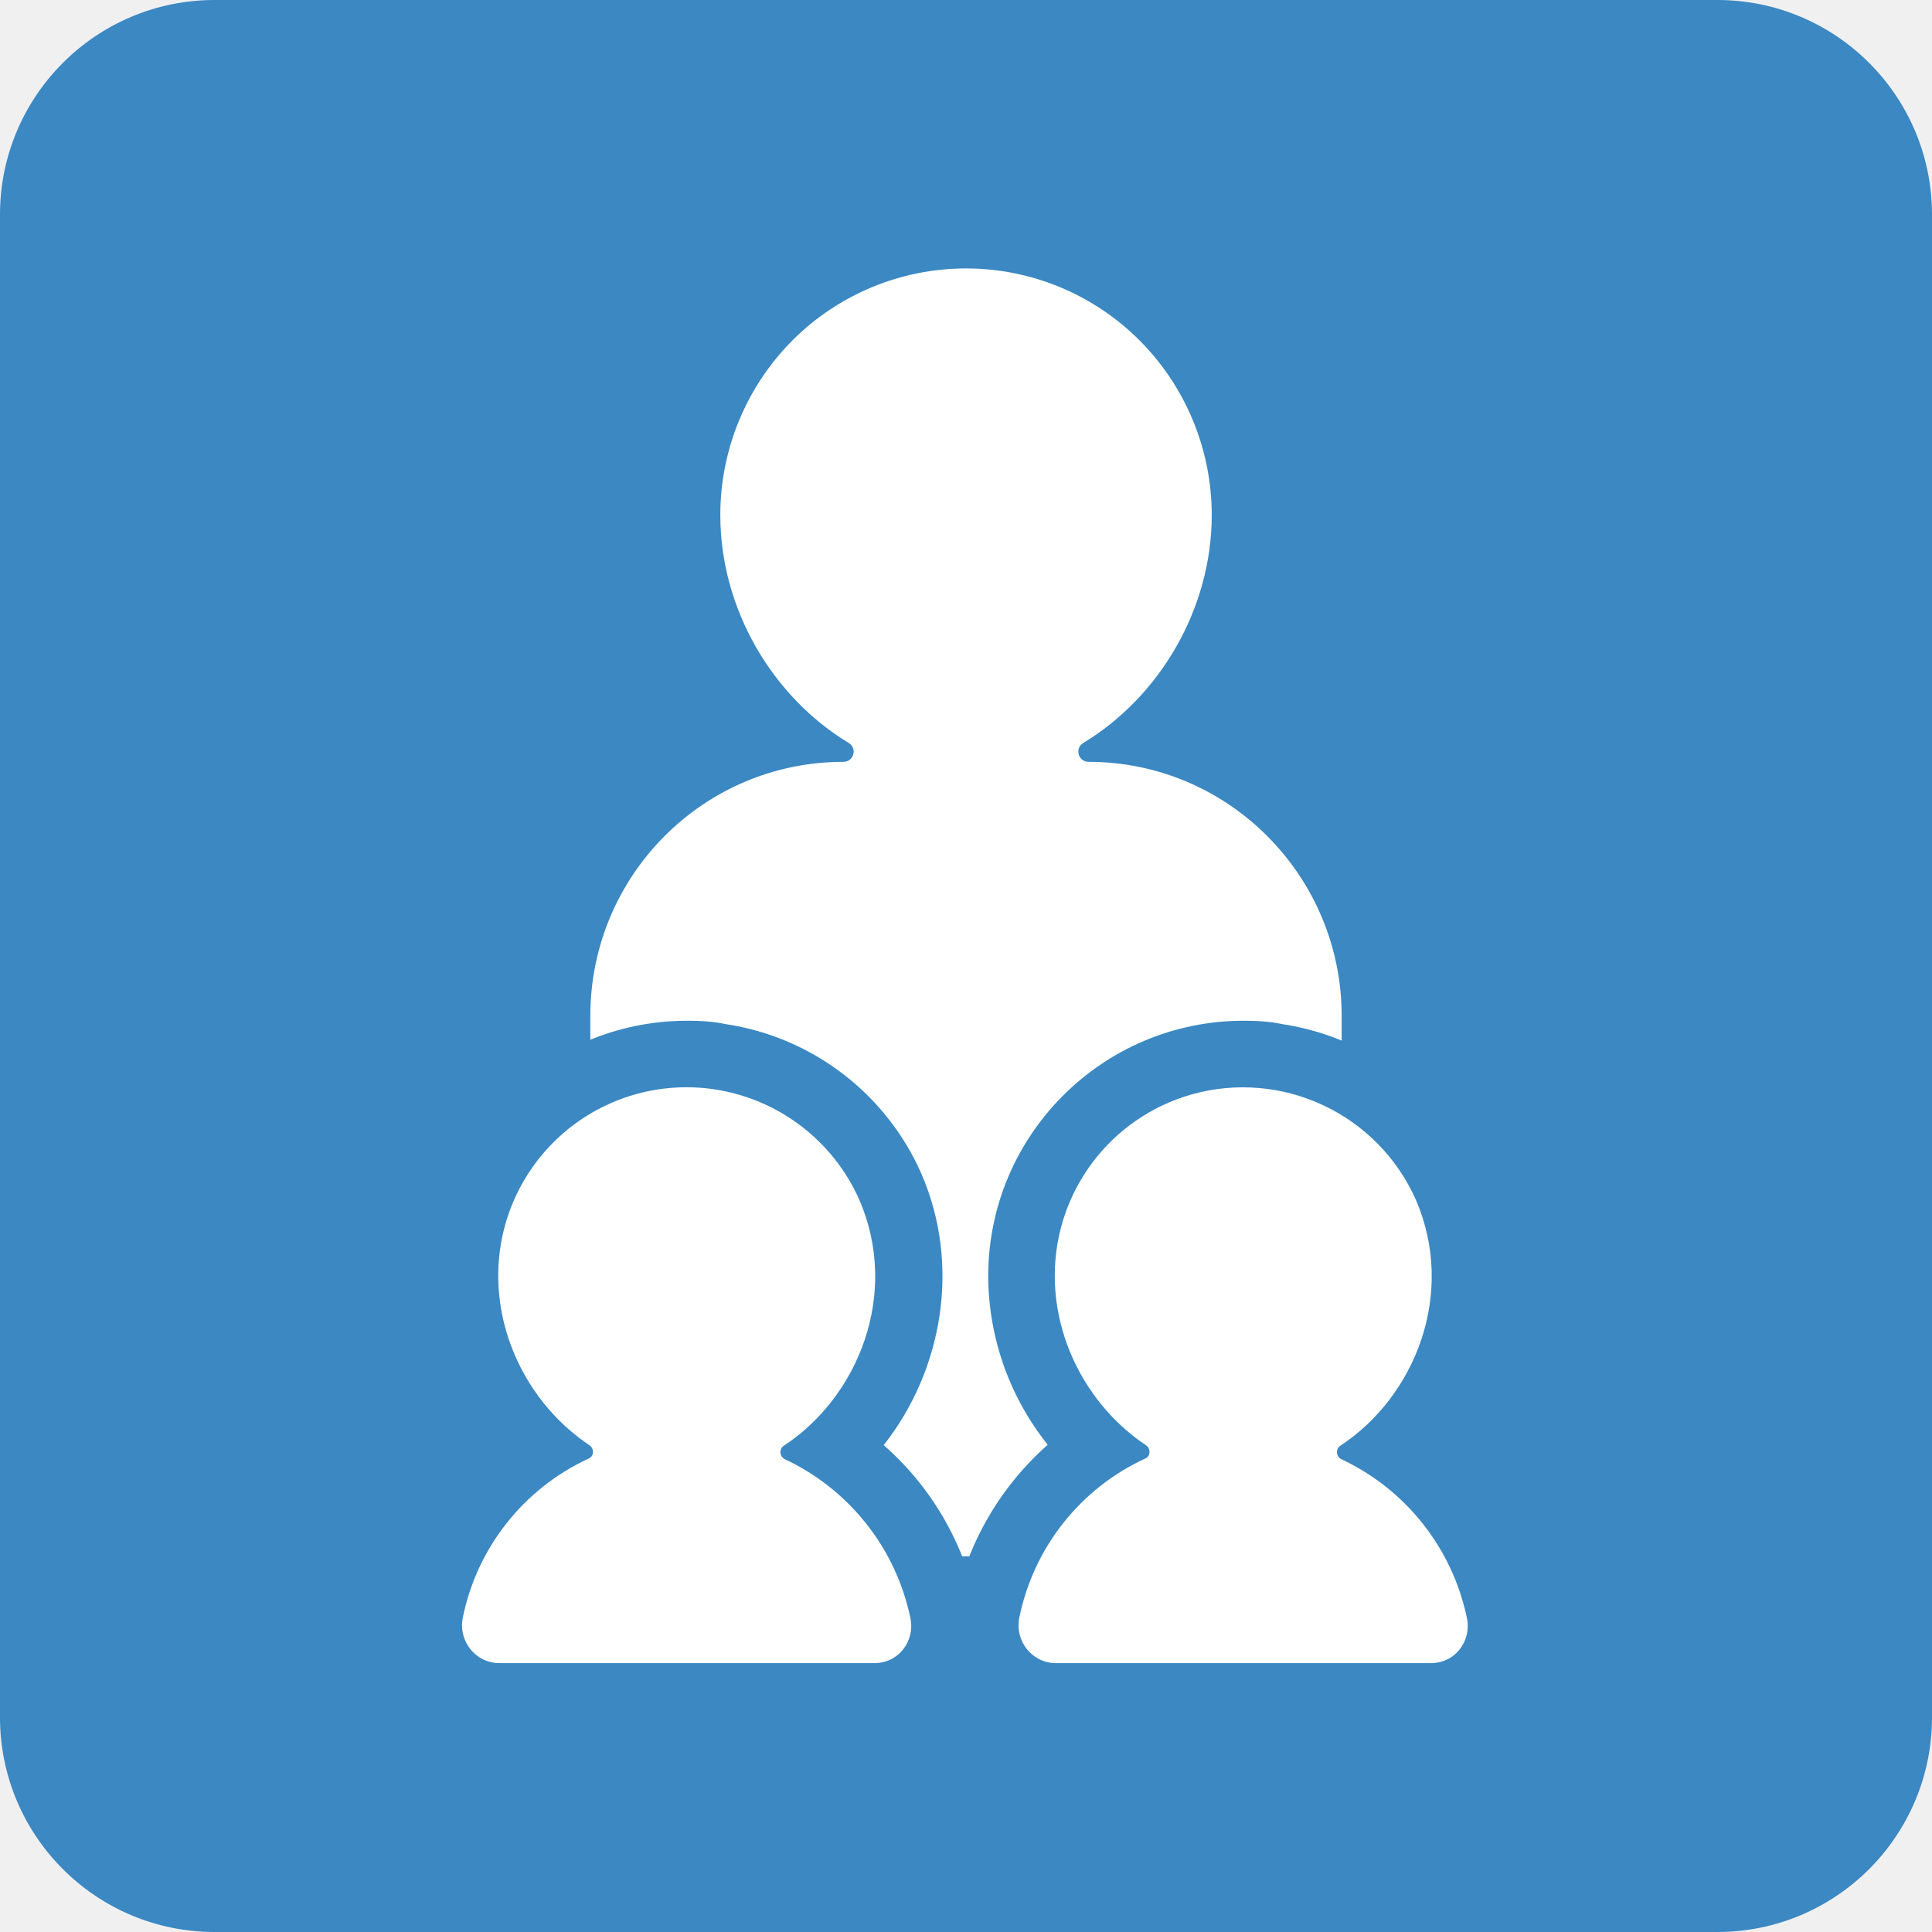
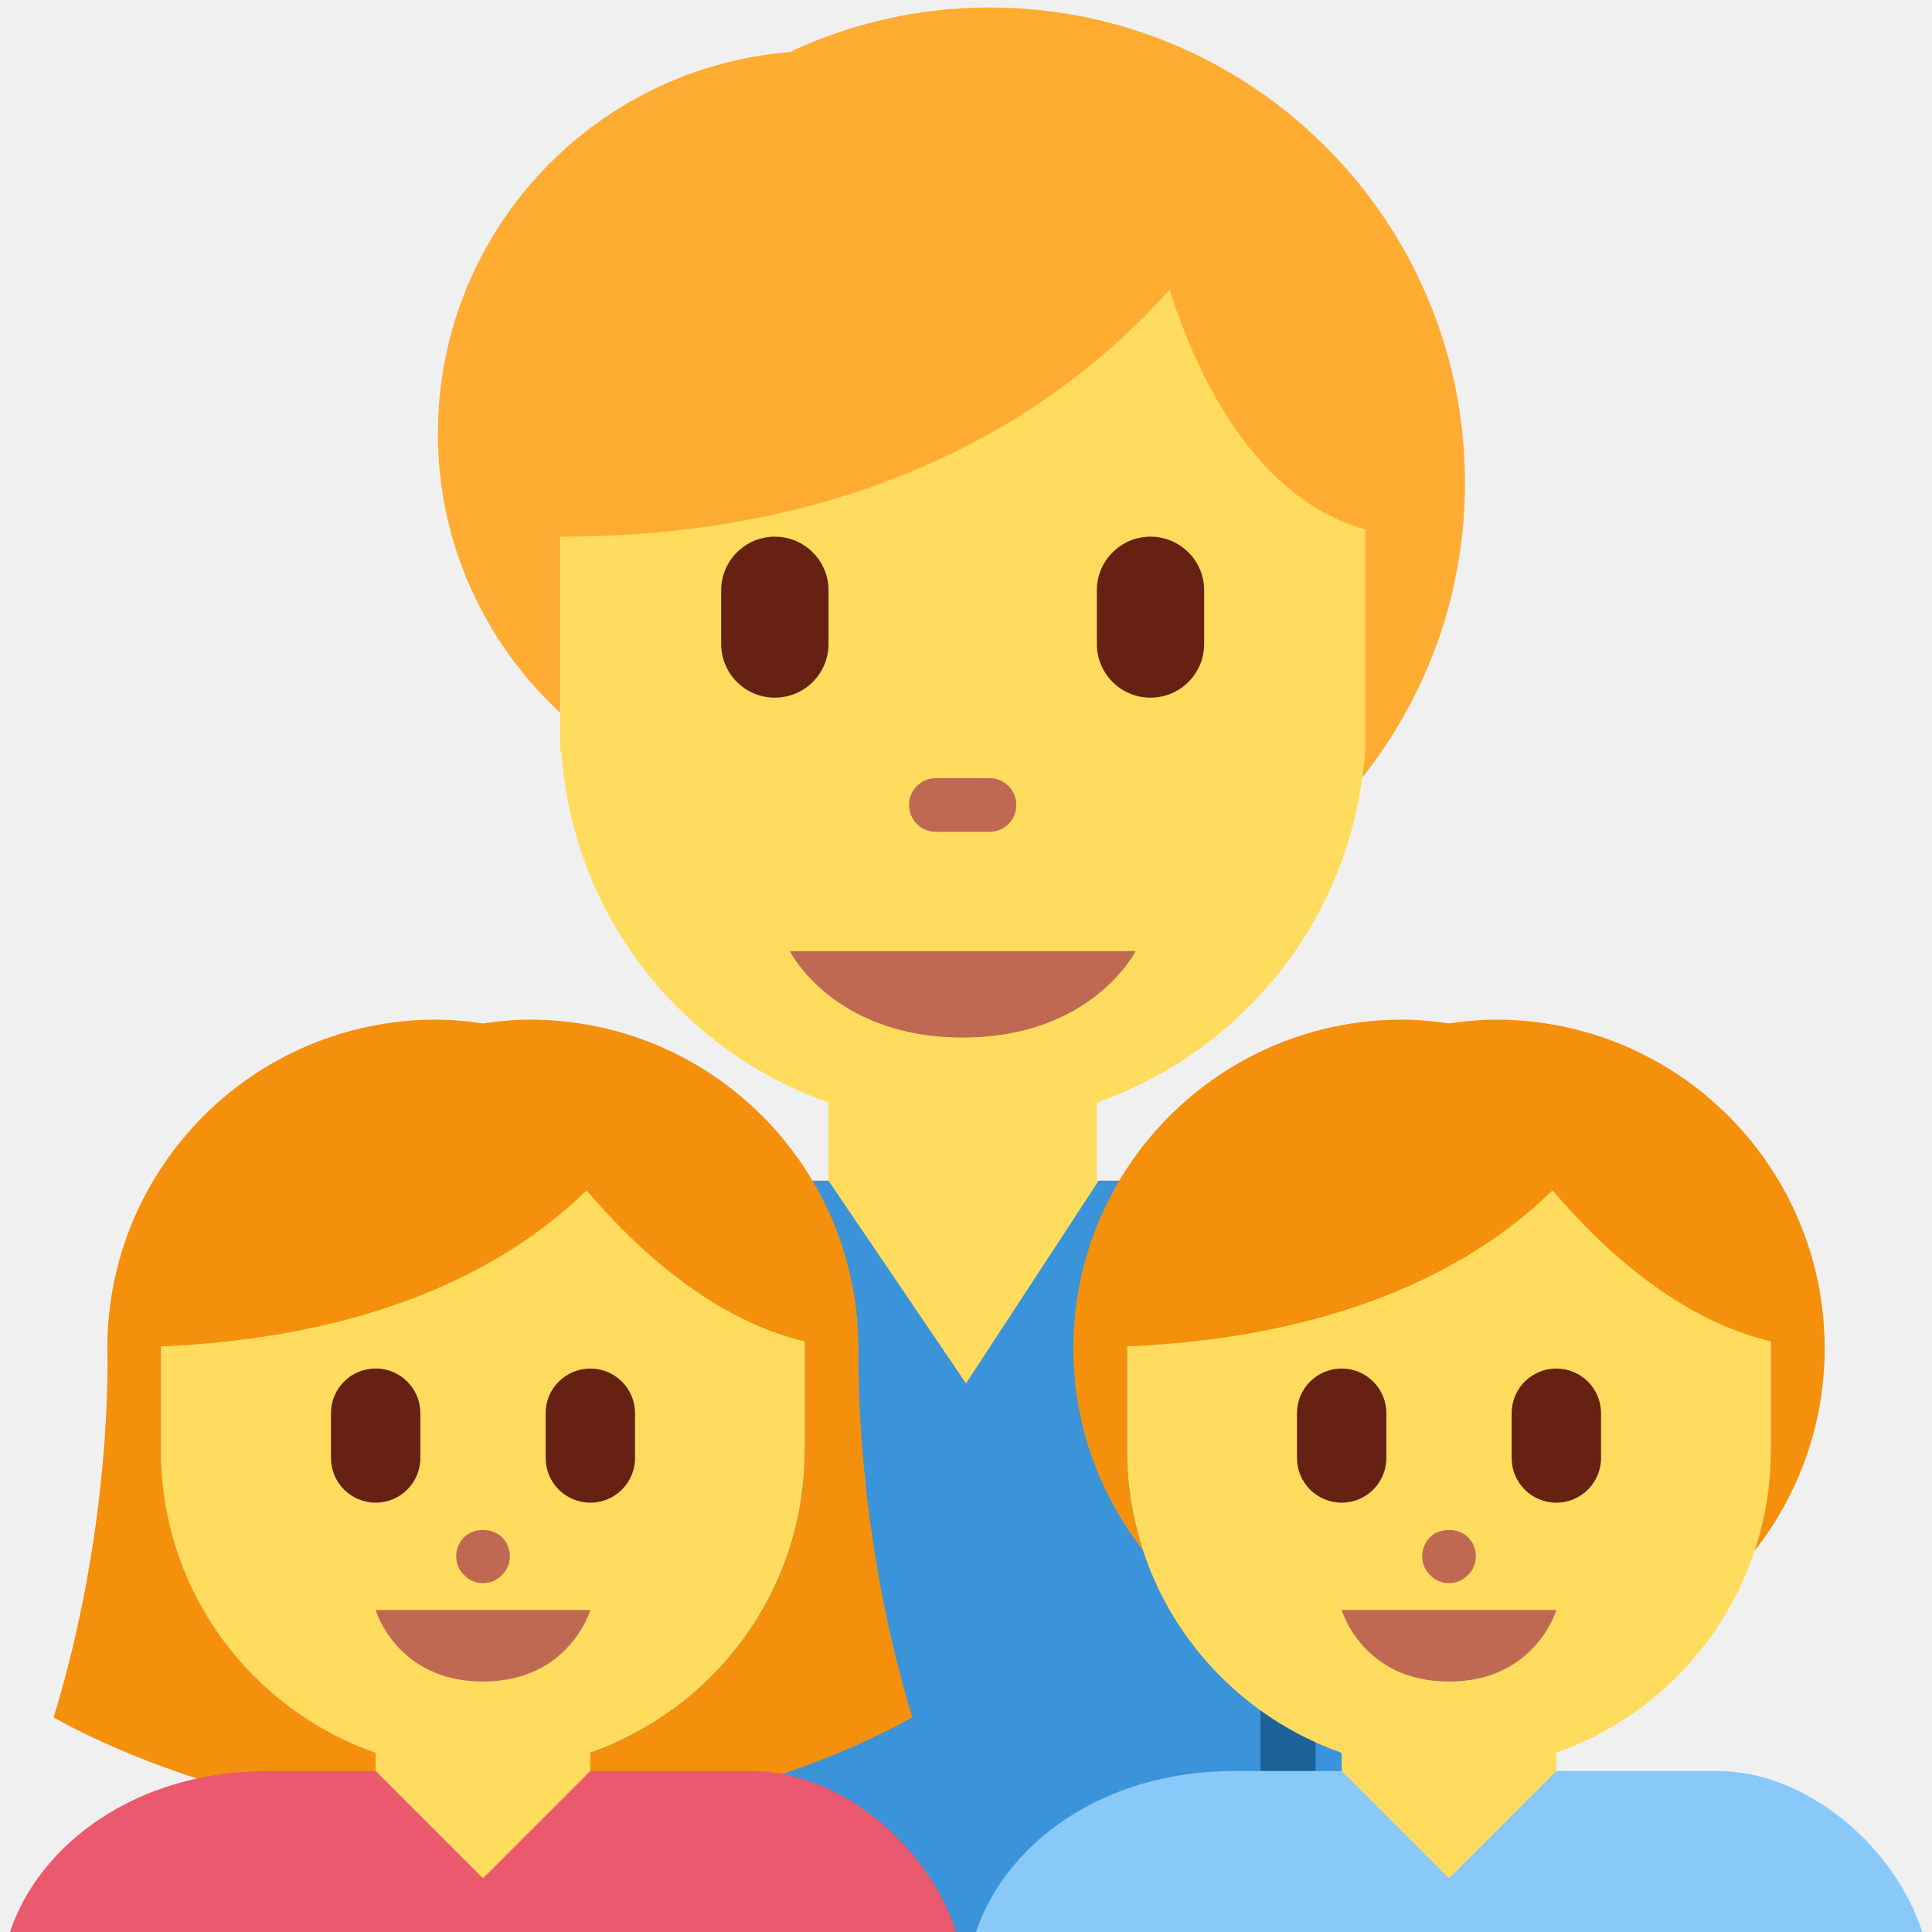
<svg xmlns="http://www.w3.org/2000/svg" viewBox="0 0 36 36">
-   <path fill="#3B88C3" d="M36 32c0 2.209-1.791 4-4 4H4c-2.209 0-4-1.791-4-4V4c0-2.209 1.791-4 4-4h28c2.209 0 4 1.791 4 4v28z" />
-   <path fill="#FFF" d="M20.285 14.196c-.196 0-.264-.255-.098-.353 1.425-.863 2.392-2.5 2.392-4.245 0-1.22-.483-2.389-1.341-3.251a4.57 4.57 0 0 0-6.476 0 4.608 4.608 0 0 0-1.34 3.251c0 1.745.966 3.382 2.391 4.245.166.098.098.353-.098.353-2.606 0-4.715 2.118-4.715 4.735v9.343c0 .402.322.726.723.726h12.554c.4 0 .723-.323.723-.726v-9.343c0-2.608-2.109-4.735-4.715-4.735Z" />
-   <path fill="#3B88C3" d="M8.044 23.78a4.761 4.761 0 0 1 4.76-4.76c.224 0 .472.01.725.064a4.758 4.758 0 0 1 3.644 2.796v.001c.727 1.684.402 3.64-.707 5.047a5.393 5.393 0 0 1 1.733 2.982 1.945 1.945 0 0 1-1.905 2.34h-6.97c-.581 0-1.133-.25-1.503-.711a1.932 1.932 0 0 1-.402-1.627v-.001a5.467 5.467 0 0 1 1.734-2.99 5.065 5.065 0 0 1-1.109-3.141Z" />
-   <path fill="#FFF" d="M16.964 30.15a4.221 4.221 0 0 0-2.34-2.96c-.1-.05-.11-.19-.02-.25 1.4-.92 2.16-2.84 1.41-4.58a3.529 3.529 0 0 0-2.69-2.06 3.508 3.508 0 0 0-4.04 3.47c0 1.28.68 2.48 1.7 3.16.09.06.09.21-.02.25a4.181 4.181 0 0 0-2.34 2.96c-.09.44.24.85.68.85h6.97c.46.01.78-.4.69-.84Z" />
-   <path fill="#3B88C3" d="M18.414 23.78a4.761 4.761 0 0 1 4.76-4.76c.224 0 .472.01.725.064a4.757 4.757 0 0 1 3.644 2.796v.001c.727 1.684.402 3.64-.707 5.047a5.393 5.393 0 0 1 1.733 2.982 1.944 1.944 0 0 1-1.905 2.34h-6.97c-.581 0-1.133-.25-1.503-.711a1.932 1.932 0 0 1-.402-1.627v-.001a5.467 5.467 0 0 1 1.734-2.99 5.065 5.065 0 0 1-1.109-3.141Z" />
-   <path fill="#FFF" d="M27.334 30.15a4.22 4.22 0 0 0-2.34-2.96c-.1-.05-.11-.19-.02-.25 1.4-.92 2.16-2.84 1.41-4.58a3.527 3.527 0 0 0-4.187-1.965 3.508 3.508 0 0 0-2.543 3.375c0 1.28.68 2.48 1.7 3.16.09.06.09.21-.02.25a4.181 4.181 0 0 0-2.34 2.96c-.09.44.24.85.68.85h6.97c.46.01.78-.4.69-.84Z" />
+   <path fill="#FFDC5D" d="M15.438 22v-3h5v3h1.861v6h-9v-6z" />
+   <path fill="#3B93D9" d="M25.472 22h-5L18 25.778 15.438 22H9.472c-1.779 0-1.945 1.193-1.945 2.973V36h20.945V24.973c0-1.973-1-2.973-3-2.973z" />
+   <path fill="#1B6399" d="M23.486 26h1.028v10h-1.028zm-12 0h1.028v10h-1.028z" />
+   <path fill="#FFDC5D" d="M25.438 14V5l-15-1v10h.024c.252 3.89 3.498 6.969 7.476 6.969 3.806 0 6.957-2.822 7.443-6.473.022-.165.046-.329.057-.496z" />
+   <path fill="#FFAC33" d="M25.381 14.495c1.197-1.511 1.917-3.418 1.917-5.495 0-4.893-3.967-8.861-8.861-8.861-1.328 0-2.582.301-3.713.825.11-.007.379-.013.517-.017-3.916.032-7.082 3.213-7.082 7.137 0 2.058.884 3.898 2.278 5.199V10c6.07 0 9.549-2.576 11.356-4.603.491 1.542 1.565 3.883 3.644 4.466V14c-.01.167-.034.331-.056.495z" />
+   <path fill="#BF6952" d="M21.16 17.723h-6.444s.805 1.61 3.222 1.61 3.222-1.61 3.222-1.61zM18.438 15.5h-1c-.276 0-.5-.224-.5-.5s.224-.5.5-.5h1c.276 0 .5.224.5.5s-.224.5-.5.5z" />
+   <path fill="#662113" d="M14.438 13c-.552 0-1-.448-1-1v-1c0-.552.448-1 1-1s1 .448 1 1v1c0 .552-.448 1-1 1zm7 0c-.552 0-1-.448-1-1v-1c0-.552.448-1 1-1s1 .448 1 1v1c0 .552-.448 1-1 1z" />
+   <path fill="#FFDC5D" d="M29 34v-3h-4v3h-1v2h6v-2z" />
+   <path fill="#88C9F9" d="M25 33h-2c-2.493 0-4.276 1.385-4.814 3h17.632c-.518-1.602-2.159-3-3.818-3h-3l-.466.466L27 35l-2-2z" />
+   <path fill="#FFDC5D" d="M32.995 27.04l-.002-.04H33v-4.286l-4.286-.857-7.714.857V27h.002l-.002.04c0 .644.106 1.263.296 1.844.782 2.388 3.037 4.116 5.701 4.116 2.659 0 4.911-1.722 5.697-4.103.193-.585.301-1.208.301-1.857z" />
+   <path fill="#F4900C" d="M34 25.125C34 21.742 31.258 19 27.875 19c-.298 0-.588.029-.875.07-.287-.041-.577-.07-.875-.07C22.742 19 20 21.742 20 25.125c0 1.418.487 2.721 1.296 3.759-.19-.581-.296-1.2-.296-1.844l.002-.04H21v-1.911c4.172-.181 6.588-1.592 7.929-2.91.91 1.074 2.351 2.414 4.071 2.816V27h-.007l.002.04c0 .649-.108 1.272-.301 1.857.816-1.04 1.306-2.348 1.306-3.772z" />
+   <path fill="#BF6952" d="M29 30h-4s.389 1.333 2 1.333S29 30 29 30zm-2-.5c-.13 0-.26-.05-.35-.15-.1-.09-.15-.22-.15-.35s.05-.26.15-.36c.17-.17.52-.18.71.01.09.09.14.22.14.35s-.05.26-.15.35c-.09.1-.22.15-.35.15z" />
+   <path fill="#662113" d="M29 28c-.461 0-.833-.373-.833-.833v-.833c0-.461.373-.833.833-.833.461 0 .833.373.833.833v.833c0 .46-.372.833-.833.833zm-4 0c-.461 0-.833-.373-.833-.833v-.833c0-.461.373-.833.833-.833.461 0 .833.373.833.833v.833c0 .46-.372.833-.833.833z" />
+   <path fill="#FFDC5D" d="M3 22.714V27h.002L3 27.04C3 30.331 5.685 33 8.997 33s5.997-2.669 5.997-5.96l-.002-.04H15v-4.286l-4.286-.857L3 22.714z" />
+   <path fill="#F4900C" d="M15.997 25.192c0-.023.003-.044.003-.067l-.002-.039L16 25l-.006.006C15.93 21.679 13.218 19 9.875 19c-.298 0-.588.029-.875.07-.287-.041-.577-.07-.875-.07C4.742 19 2 21.742 2 25.125c0 0 .125 3.188-1 6.875 0 0 3.344 2 8 2s8-2 8-2c-.968-3.172-1.01-6.061-1.003-6.808zm-1.002 1.848c0 3.291-2.685 5.96-5.997 5.96C5.685 33 3 30.331 3 27.04l.002-.04H3v-1.911c4.172-.181 6.588-1.592 7.929-2.91.91 1.074 2.351 2.414 4.071 2.816V27h-.007l.002.04z" />
+   <path fill="#FFDC5D" d="M11 34v-3H7v3H6v2h6v-2z" />
+   <path fill="#EA596E" d="M14 33h-3l-2 2-1.41-1.41L7 33H5C2.507 33 .724 34.385.186 36h17.632c-.518-1.602-2.159-3-3.818-3z" />
+   <path fill="#BF6952" d="M11 30H7s.389 1.333 2 1.333S11 30 11 30zm-2-.5c-.13 0-.26-.05-.35-.15-.1-.09-.15-.22-.15-.35s.05-.26.15-.36c.17-.17.52-.18.71.01.09.09.14.22.14.35s-.05.26-.15.35c-.09.1-.22.15-.35.15z" />
+   <path fill="#662113" d="M11 28c-.461 0-.833-.373-.833-.833v-.833c0-.461.373-.833.833-.833.461 0 .833.373.833.833v.833c0 .46-.372.833-.833.833zm-4 0c-.461 0-.833-.373-.833-.833v-.833c0-.461.372-.834.833-.834.461 0 .833.373.833.833v.833c0 .461-.372.834-.833.834z" />
</svg>
